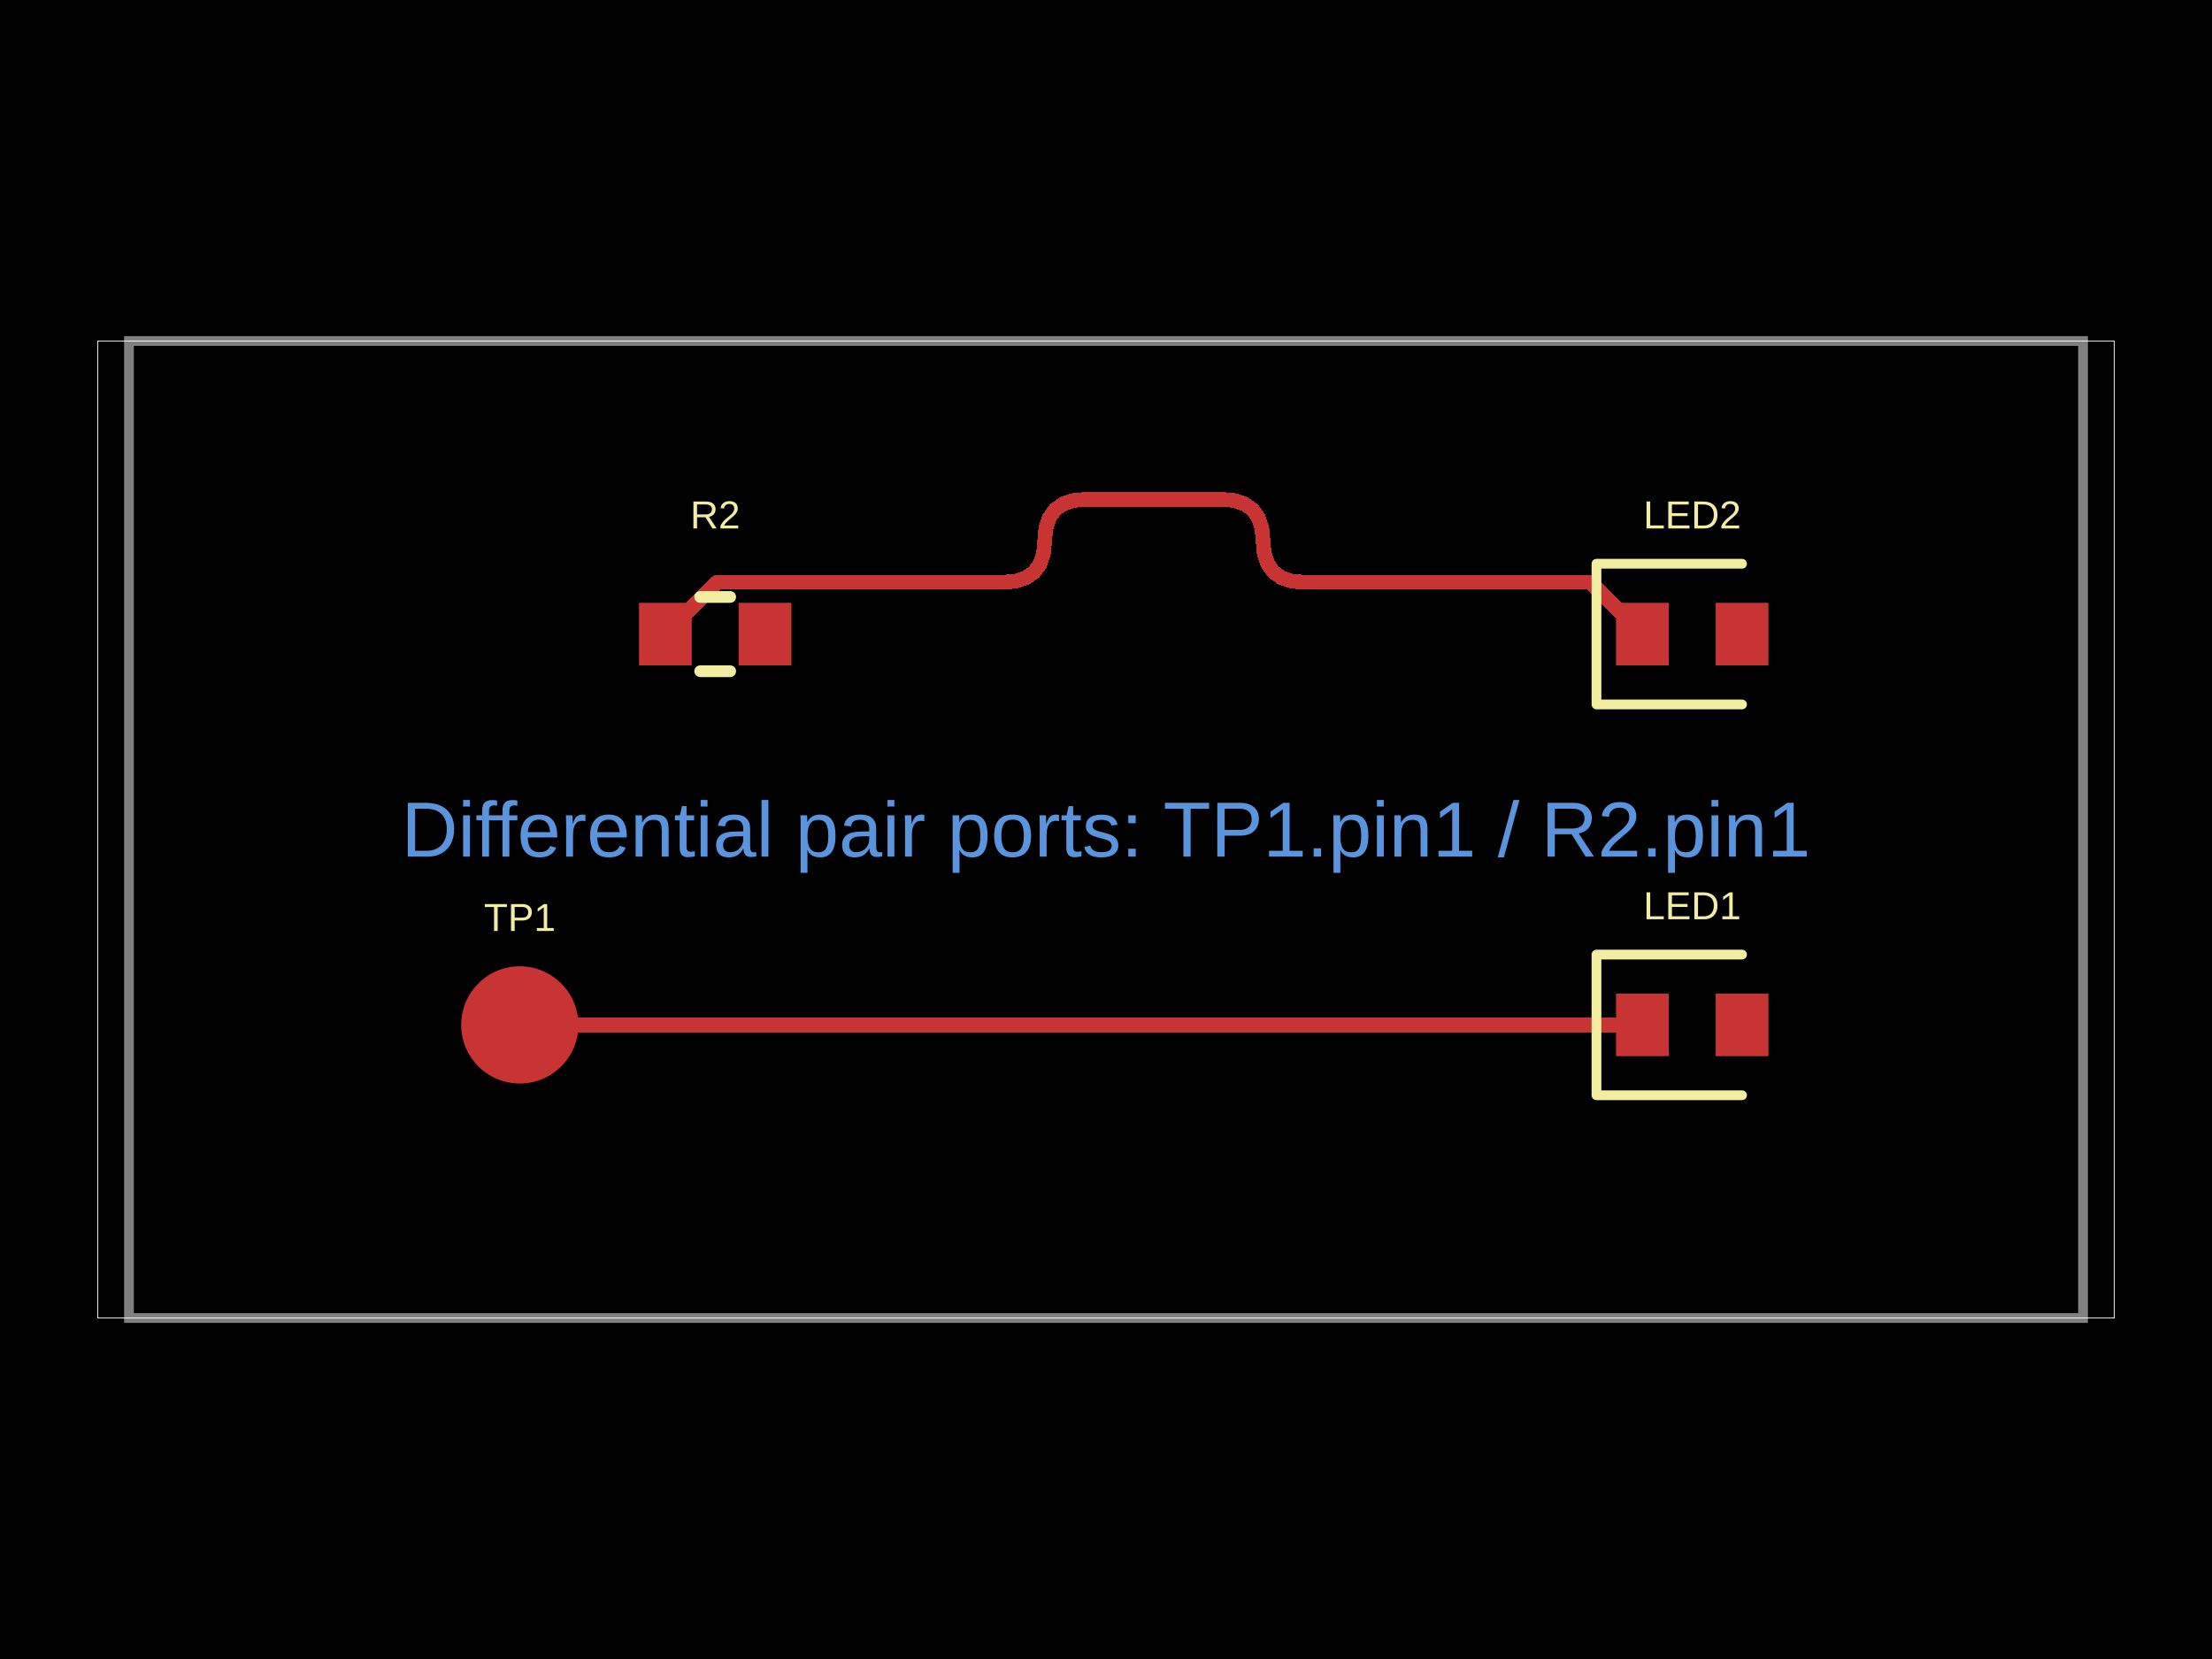
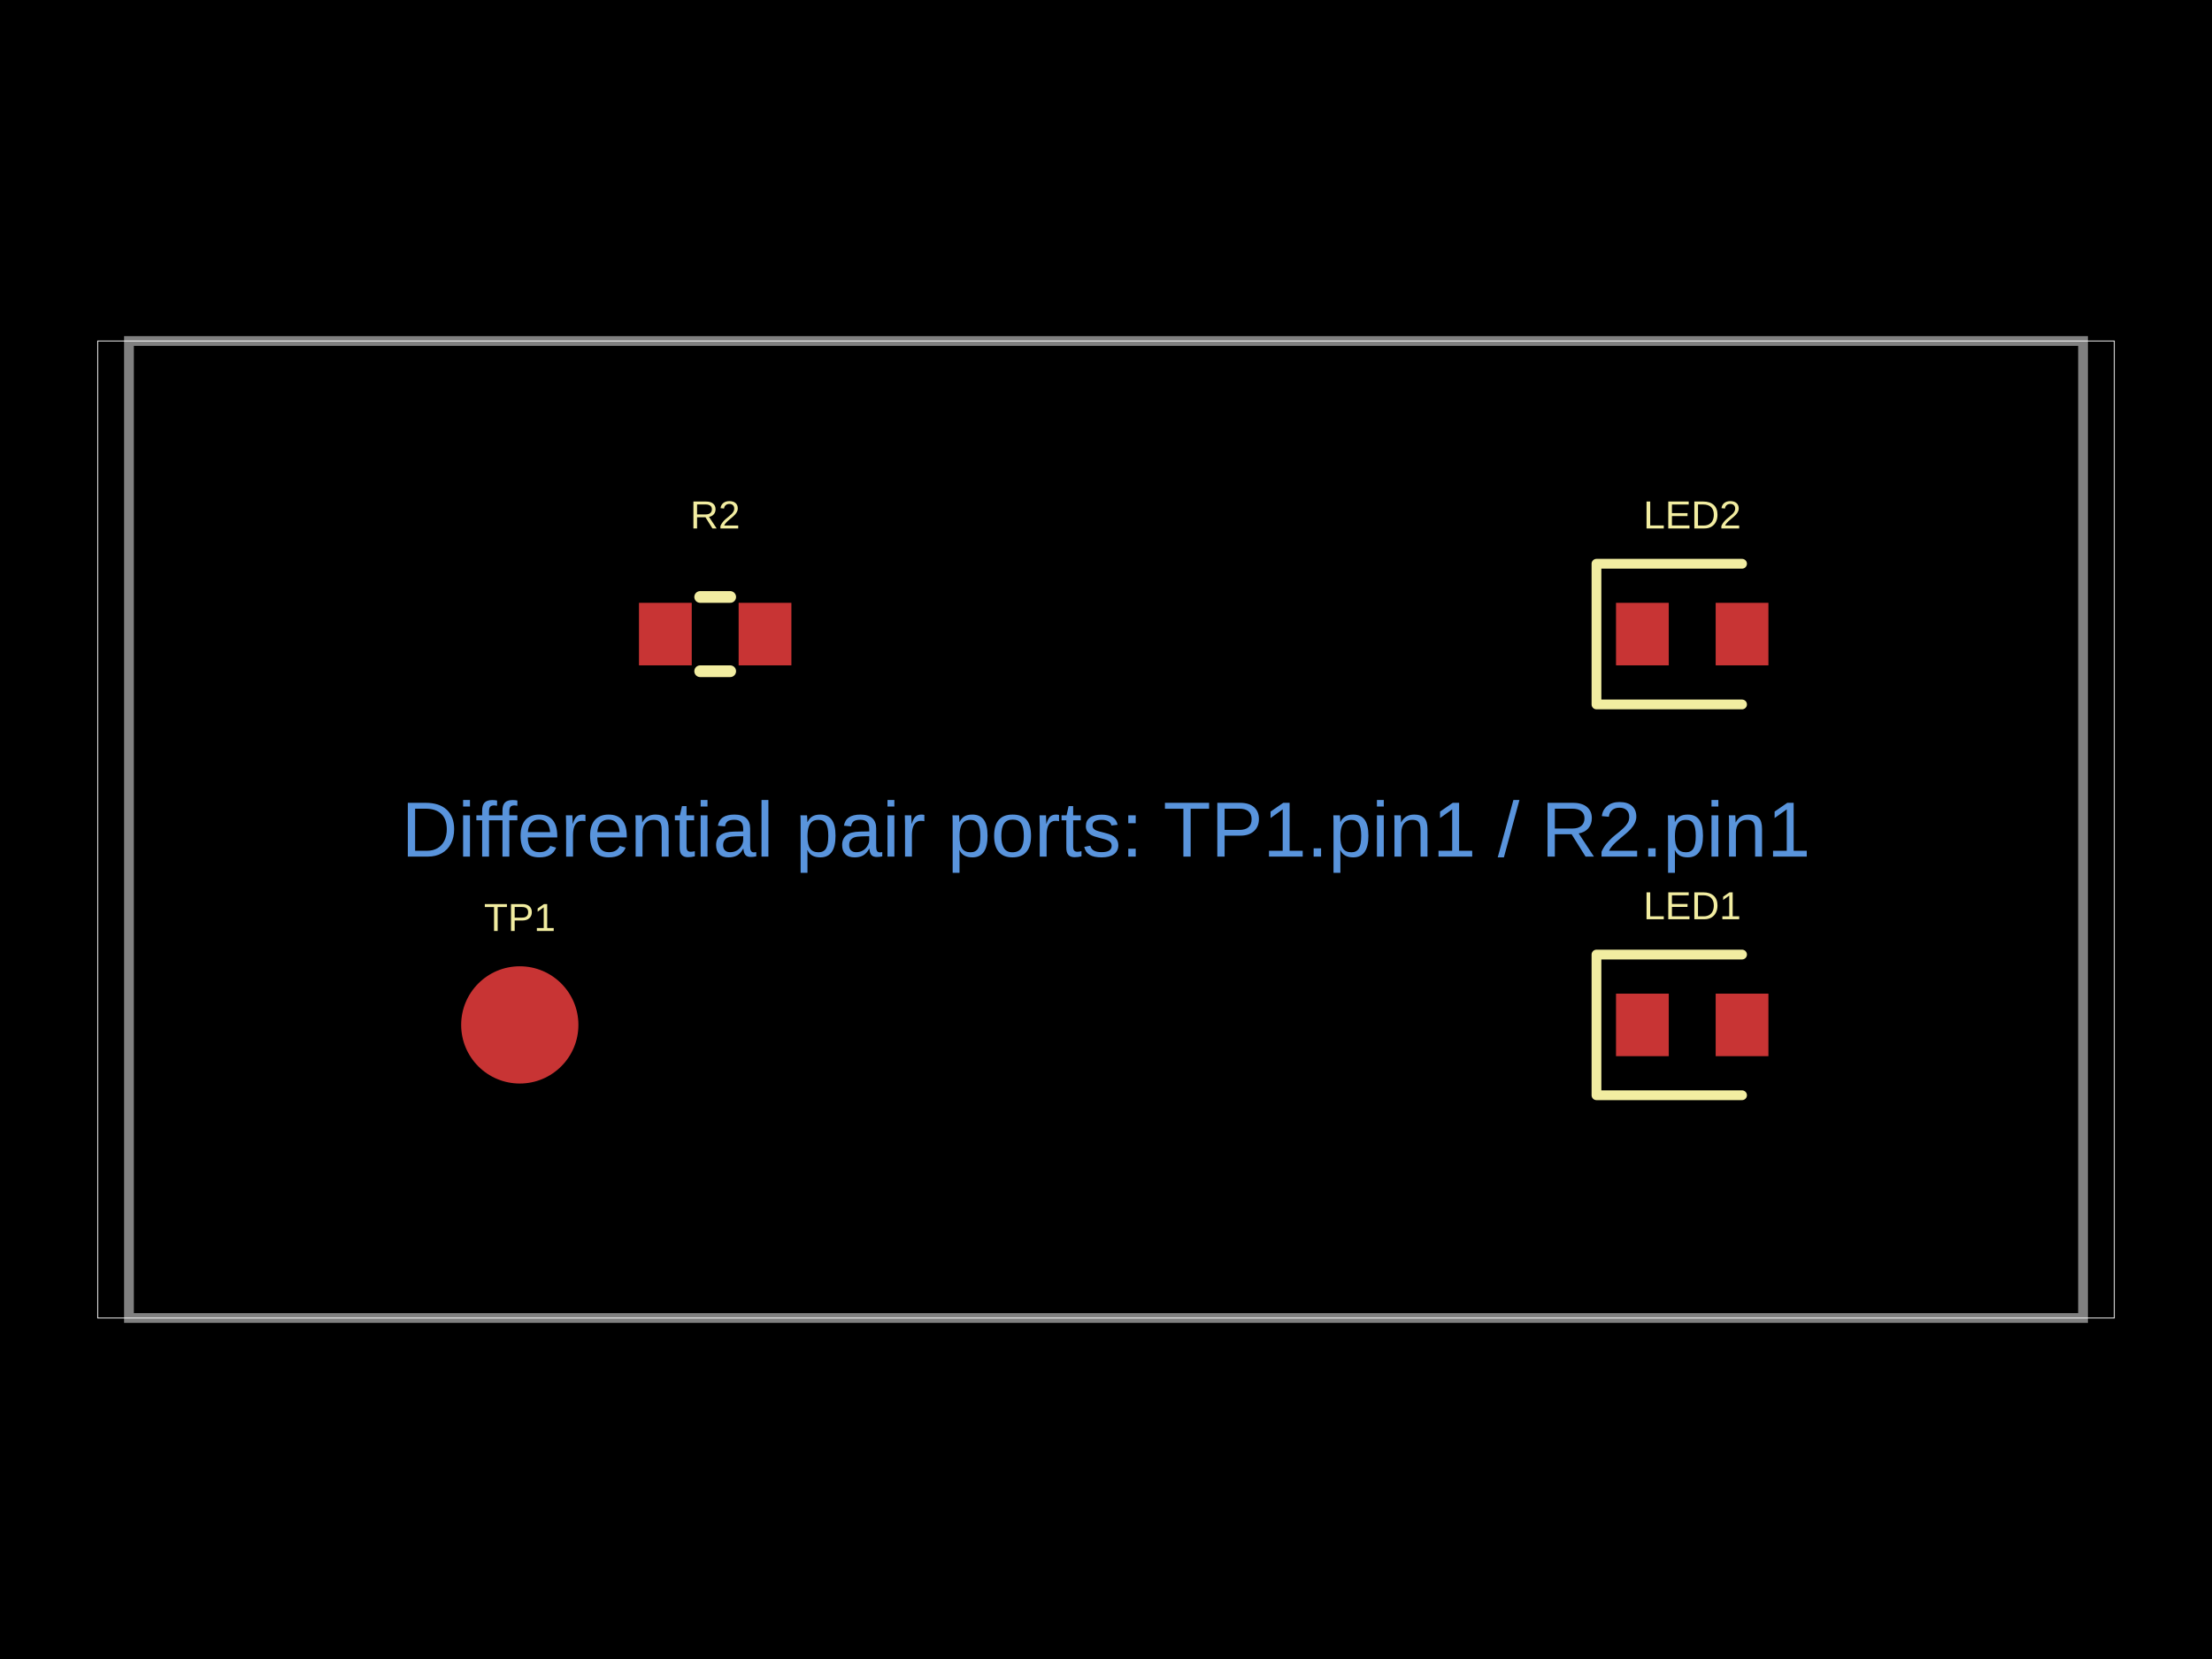
- <svg xmlns="http://www.w3.org/2000/svg" width="800" height="600" data-software-used-string="@tscircuit/core@0.0.1473">
+ <svg xmlns="http://www.w3.org/2000/svg" width="800" height="600" data-software-used-string="@tscircuit/core@0.0.1499">
  <style />
  <rect class="boundary" x="0" y="0" fill="#000" width="800" height="600" data-type="pcb_background" data-pcb-layer="global" />
  <rect class="pcb-boundary" fill="none" stroke="#fff" stroke-width="0.3" x="35.336" y="123.322" width="729.329" height="353.357" data-type="pcb_boundary" data-pcb-layer="global" />
  <path class="pcb-board" d="M 46.643 476.678 L 753.357 476.678 L 753.357 123.322 L 46.643 123.322 Z" fill="none" stroke="rgba(255, 255, 255, 0.5)" stroke-width="3.534" data-type="pcb_board" data-pcb-layer="board" />
  <circle class="pcb-pad" fill="rgb(200, 52, 52)" cx="187.986" cy="370.671" r="21.201" data-type="pcb_smtpad" data-pcb-layer="top" data-pad-name="TP1.pin1" />
  <rect class="pcb-pad" fill="rgb(200, 52, 52)" x="231.095" y="218.021" width="19.081" height="22.615" data-type="pcb_smtpad" data-pcb-layer="top" data-pad-name="R2.pin1" />
  <rect class="pcb-pad" fill="rgb(200, 52, 52)" x="267.138" y="218.021" width="19.081" height="22.615" data-type="pcb_smtpad" data-pcb-layer="top" data-pad-name="R2.pin2" />
  <rect class="pcb-pad" fill="rgb(200, 52, 52)" x="584.452" y="359.364" width="19.081" height="22.615" data-type="pcb_smtpad" data-pcb-layer="top" data-pad-name="LED1.pin1" />
  <rect class="pcb-pad" fill="rgb(200, 52, 52)" x="620.495" y="359.364" width="19.081" height="22.615" data-type="pcb_smtpad" data-pcb-layer="top" data-pad-name="LED1.pin2" />
  <rect class="pcb-pad" fill="rgb(200, 52, 52)" x="584.452" y="218.021" width="19.081" height="22.615" data-type="pcb_smtpad" data-pcb-layer="top" data-pad-name="LED2.pin1" />
  <rect class="pcb-pad" fill="rgb(200, 52, 52)" x="620.495" y="218.021" width="19.081" height="22.615" data-type="pcb_smtpad" data-pcb-layer="top" data-pad-name="LED2.pin2" />
-   <path class="pcb-trace" stroke="rgb(200, 52, 52)" fill="none" d="M 240.636 229.329 L 259.369 210.596" stroke-width="5.3" stroke-linecap="round" stroke-linejoin="round" shape-rendering="crispEdges" data-type="pcb_trace" data-pcb-layer="top" />
-   <path class="pcb-trace" stroke="rgb(200, 52, 52)" fill="none" d="M 259.369 210.596 L 362.821 210.596" stroke-width="5.3" stroke-linecap="round" stroke-linejoin="round" shape-rendering="crispEdges" data-type="pcb_trace" data-pcb-layer="top" />
-   <path class="pcb-trace" stroke="rgb(200, 52, 52)" fill="none" d="M 362.821 210.596 L 367.407 210.179" stroke-width="5.3" stroke-linecap="round" stroke-linejoin="round" shape-rendering="crispEdges" data-type="pcb_trace" data-pcb-layer="top" />
-   <path class="pcb-trace" stroke="rgb(200, 52, 52)" fill="none" d="M 367.407 210.179 L 371.158 208.928" stroke-width="5.3" stroke-linecap="round" stroke-linejoin="round" shape-rendering="crispEdges" data-type="pcb_trace" data-pcb-layer="top" />
-   <path class="pcb-trace" stroke="rgb(200, 52, 52)" fill="none" d="M 371.158 208.928 L 374.076 206.844" stroke-width="5.3" stroke-linecap="round" stroke-linejoin="round" shape-rendering="crispEdges" data-type="pcb_trace" data-pcb-layer="top" />
-   <path class="pcb-trace" stroke="rgb(200, 52, 52)" fill="none" d="M 374.076 206.844 L 376.161 203.926" stroke-width="5.3" stroke-linecap="round" stroke-linejoin="round" shape-rendering="crispEdges" data-type="pcb_trace" data-pcb-layer="top" />
-   <path class="pcb-trace" stroke="rgb(200, 52, 52)" fill="none" d="M 376.161 203.926 L 377.411 200.175" stroke-width="5.3" stroke-linecap="round" stroke-linejoin="round" shape-rendering="crispEdges" data-type="pcb_trace" data-pcb-layer="top" />
-   <path class="pcb-trace" stroke="rgb(200, 52, 52)" fill="none" d="M 377.411 200.175 L 377.828 195.589" stroke-width="5.3" stroke-linecap="round" stroke-linejoin="round" shape-rendering="crispEdges" data-type="pcb_trace" data-pcb-layer="top" />
-   <path class="pcb-trace" stroke="rgb(200, 52, 52)" fill="none" d="M 377.828 195.589 L 378.245 191.004" stroke-width="5.3" stroke-linecap="round" stroke-linejoin="round" shape-rendering="crispEdges" data-type="pcb_trace" data-pcb-layer="top" />
-   <path class="pcb-trace" stroke="rgb(200, 52, 52)" fill="none" d="M 378.245 191.004 L 379.495 187.252" stroke-width="5.3" stroke-linecap="round" stroke-linejoin="round" shape-rendering="crispEdges" data-type="pcb_trace" data-pcb-layer="top" />
-   <path class="pcb-trace" stroke="rgb(200, 52, 52)" fill="none" d="M 379.495 187.252 L 381.58 184.334" stroke-width="5.3" stroke-linecap="round" stroke-linejoin="round" shape-rendering="crispEdges" data-type="pcb_trace" data-pcb-layer="top" />
-   <path class="pcb-trace" stroke="rgb(200, 52, 52)" fill="none" d="M 381.58 184.334 L 384.498 182.25" stroke-width="5.3" stroke-linecap="round" stroke-linejoin="round" shape-rendering="crispEdges" data-type="pcb_trace" data-pcb-layer="top" />
-   <path class="pcb-trace" stroke="rgb(200, 52, 52)" fill="none" d="M 384.498 182.25 L 388.249 180.999" stroke-width="5.3" stroke-linecap="round" stroke-linejoin="round" shape-rendering="crispEdges" data-type="pcb_trace" data-pcb-layer="top" />
-   <path class="pcb-trace" stroke="rgb(200, 52, 52)" fill="none" d="M 388.249 180.999 L 392.835 180.583" stroke-width="5.3" stroke-linecap="round" stroke-linejoin="round" shape-rendering="crispEdges" data-type="pcb_trace" data-pcb-layer="top" />
-   <path class="pcb-trace" stroke="rgb(200, 52, 52)" fill="none" d="M 392.835 180.583 L 441.794 180.583" stroke-width="5.3" stroke-linecap="round" stroke-linejoin="round" shape-rendering="crispEdges" data-type="pcb_trace" data-pcb-layer="top" />
-   <path class="pcb-trace" stroke="rgb(200, 52, 52)" fill="none" d="M 441.794 180.583 L 446.38 180.999" stroke-width="5.3" stroke-linecap="round" stroke-linejoin="round" shape-rendering="crispEdges" data-type="pcb_trace" data-pcb-layer="top" />
-   <path class="pcb-trace" stroke="rgb(200, 52, 52)" fill="none" d="M 446.38 180.999 L 450.131 182.25" stroke-width="5.3" stroke-linecap="round" stroke-linejoin="round" shape-rendering="crispEdges" data-type="pcb_trace" data-pcb-layer="top" />
-   <path class="pcb-trace" stroke="rgb(200, 52, 52)" fill="none" d="M 450.131 182.25 L 453.049 184.334" stroke-width="5.3" stroke-linecap="round" stroke-linejoin="round" shape-rendering="crispEdges" data-type="pcb_trace" data-pcb-layer="top" />
-   <path class="pcb-trace" stroke="rgb(200, 52, 52)" fill="none" d="M 453.049 184.334 L 455.134 187.252" stroke-width="5.3" stroke-linecap="round" stroke-linejoin="round" shape-rendering="crispEdges" data-type="pcb_trace" data-pcb-layer="top" />
-   <path class="pcb-trace" stroke="rgb(200, 52, 52)" fill="none" d="M 455.134 187.252 L 456.384 191.004" stroke-width="5.3" stroke-linecap="round" stroke-linejoin="round" shape-rendering="crispEdges" data-type="pcb_trace" data-pcb-layer="top" />
-   <path class="pcb-trace" stroke="rgb(200, 52, 52)" fill="none" d="M 456.384 191.004 L 456.801 195.589" stroke-width="5.3" stroke-linecap="round" stroke-linejoin="round" shape-rendering="crispEdges" data-type="pcb_trace" data-pcb-layer="top" />
-   <path class="pcb-trace" stroke="rgb(200, 52, 52)" fill="none" d="M 456.801 195.589 L 457.218 200.175" stroke-width="5.3" stroke-linecap="round" stroke-linejoin="round" shape-rendering="crispEdges" data-type="pcb_trace" data-pcb-layer="top" />
-   <path class="pcb-trace" stroke="rgb(200, 52, 52)" fill="none" d="M 457.218 200.175 L 458.468 203.926" stroke-width="5.3" stroke-linecap="round" stroke-linejoin="round" shape-rendering="crispEdges" data-type="pcb_trace" data-pcb-layer="top" />
-   <path class="pcb-trace" stroke="rgb(200, 52, 52)" fill="none" d="M 458.468 203.926 L 460.553 206.844" stroke-width="5.3" stroke-linecap="round" stroke-linejoin="round" shape-rendering="crispEdges" data-type="pcb_trace" data-pcb-layer="top" />
-   <path class="pcb-trace" stroke="rgb(200, 52, 52)" fill="none" d="M 460.553 206.844 L 463.471 208.928" stroke-width="5.3" stroke-linecap="round" stroke-linejoin="round" shape-rendering="crispEdges" data-type="pcb_trace" data-pcb-layer="top" />
-   <path class="pcb-trace" stroke="rgb(200, 52, 52)" fill="none" d="M 463.471 208.928 L 467.222 210.179" stroke-width="5.3" stroke-linecap="round" stroke-linejoin="round" shape-rendering="crispEdges" data-type="pcb_trace" data-pcb-layer="top" />
-   <path class="pcb-trace" stroke="rgb(200, 52, 52)" fill="none" d="M 467.222 210.179 L 471.808 210.596" stroke-width="5.3" stroke-linecap="round" stroke-linejoin="round" shape-rendering="crispEdges" data-type="pcb_trace" data-pcb-layer="top" />
-   <path class="pcb-trace" stroke="rgb(200, 52, 52)" fill="none" d="M 471.808 210.596 L 575.26 210.596" stroke-width="5.3" stroke-linecap="round" stroke-linejoin="round" shape-rendering="crispEdges" data-type="pcb_trace" data-pcb-layer="top" />
-   <path class="pcb-trace" stroke="rgb(200, 52, 52)" fill="none" d="M 575.26 210.596 L 593.993 229.329" stroke-width="5.3" stroke-linecap="round" stroke-linejoin="round" shape-rendering="crispEdges" data-type="pcb_trace" data-pcb-layer="top" />
-   <path class="pcb-trace" stroke="rgb(200, 52, 52)" fill="none" d="M 187.986 370.671 L 593.993 370.671" stroke-width="5.3" stroke-linecap="round" stroke-linejoin="round" shape-rendering="crispEdges" data-type="pcb_trace" data-pcb-layer="top" />
  <text x="0" y="0" dx="0" dy="0" fill="#f2eda1" font-family="Arial, sans-serif" font-size="14.134" text-anchor="middle" dominant-baseline="central" transform="matrix(1,0,0,1,187.9859,331.8021)" class="pcb-silkscreen-text pcb-silkscreen-top" data-pcb-silkscreen-text-id="pcb_silkscreen_text_0" stroke="none" data-type="pcb_silkscreen_text" data-pcb-layer="top">TP1</text>
  <path class="pcb-silkscreen pcb-silkscreen-top" d="M 253.228 215.901 L 264.086 215.901" fill="none" stroke="#f2eda1" stroke-width="4.24" stroke-linecap="round" stroke-linejoin="round" data-pcb-component-id="pcb_component_1" data-pcb-silkscreen-path-id="pcb_silkscreen_path_0" data-type="pcb_silkscreen_path" data-pcb-layer="top" />
  <path class="pcb-silkscreen pcb-silkscreen-top" d="M 253.228 242.756 L 264.086 242.756" fill="none" stroke="#f2eda1" stroke-width="4.24" stroke-linecap="round" stroke-linejoin="round" data-pcb-component-id="pcb_component_1" data-pcb-silkscreen-path-id="pcb_silkscreen_path_1" data-type="pcb_silkscreen_path" data-pcb-layer="top" />
  <text x="0" y="0" dx="0" dy="0" fill="#f2eda1" font-family="Arial, sans-serif" font-size="14.134" text-anchor="middle" dominant-baseline="central" transform="matrix(1,0,0,1,258.6572,186.2191)" class="pcb-silkscreen-text pcb-silkscreen-top" data-pcb-silkscreen-text-id="pcb_silkscreen_text_1" stroke="none" data-type="pcb_silkscreen_text" data-pcb-layer="top">R2</text>
  <path class="pcb-silkscreen pcb-silkscreen-top" d="M 630.035 345.23 L 577.385 345.23 L 577.385 396.113 L 630.035 396.113" fill="none" stroke="#f2eda1" stroke-width="3.534" stroke-linecap="round" stroke-linejoin="round" data-pcb-component-id="pcb_component_2" data-pcb-silkscreen-path-id="pcb_silkscreen_path_2" data-type="pcb_silkscreen_path" data-pcb-layer="top" />
  <text x="0" y="0" dx="0" dy="0" fill="#f2eda1" font-family="Arial, sans-serif" font-size="14.134" text-anchor="middle" dominant-baseline="central" transform="matrix(1,0,0,1,612.0141,327.5618)" class="pcb-silkscreen-text pcb-silkscreen-top" data-pcb-silkscreen-text-id="pcb_silkscreen_text_2" stroke="none" data-type="pcb_silkscreen_text" data-pcb-layer="top">LED1</text>
  <path class="pcb-silkscreen pcb-silkscreen-top" d="M 630.035 203.887 L 577.385 203.887 L 577.385 254.77 L 630.035 254.77" fill="none" stroke="#f2eda1" stroke-width="3.534" stroke-linecap="round" stroke-linejoin="round" data-pcb-component-id="pcb_component_3" data-pcb-silkscreen-path-id="pcb_silkscreen_path_3" data-type="pcb_silkscreen_path" data-pcb-layer="top" />
  <text x="0" y="0" dx="0" dy="0" fill="#f2eda1" font-family="Arial, sans-serif" font-size="14.134" text-anchor="middle" dominant-baseline="central" transform="matrix(1,0,0,1,612.0141,186.2191)" class="pcb-silkscreen-text pcb-silkscreen-top" data-pcb-silkscreen-text-id="pcb_silkscreen_text_3" stroke="none" data-type="pcb_silkscreen_text" data-pcb-layer="top">LED2</text>
  <text x="400" y="300" fill="rgb(89, 148, 220)" font-family="Arial, sans-serif" font-size="28.269" text-anchor="middle" dominant-baseline="central" class="pcb-note-text" data-type="pcb_note_text" data-pcb-note-text-id="pcb_note_text_0" data-pcb-layer="overlay">Differential pair ports: TP1.pin1 / R2.pin1</text>
</svg>
